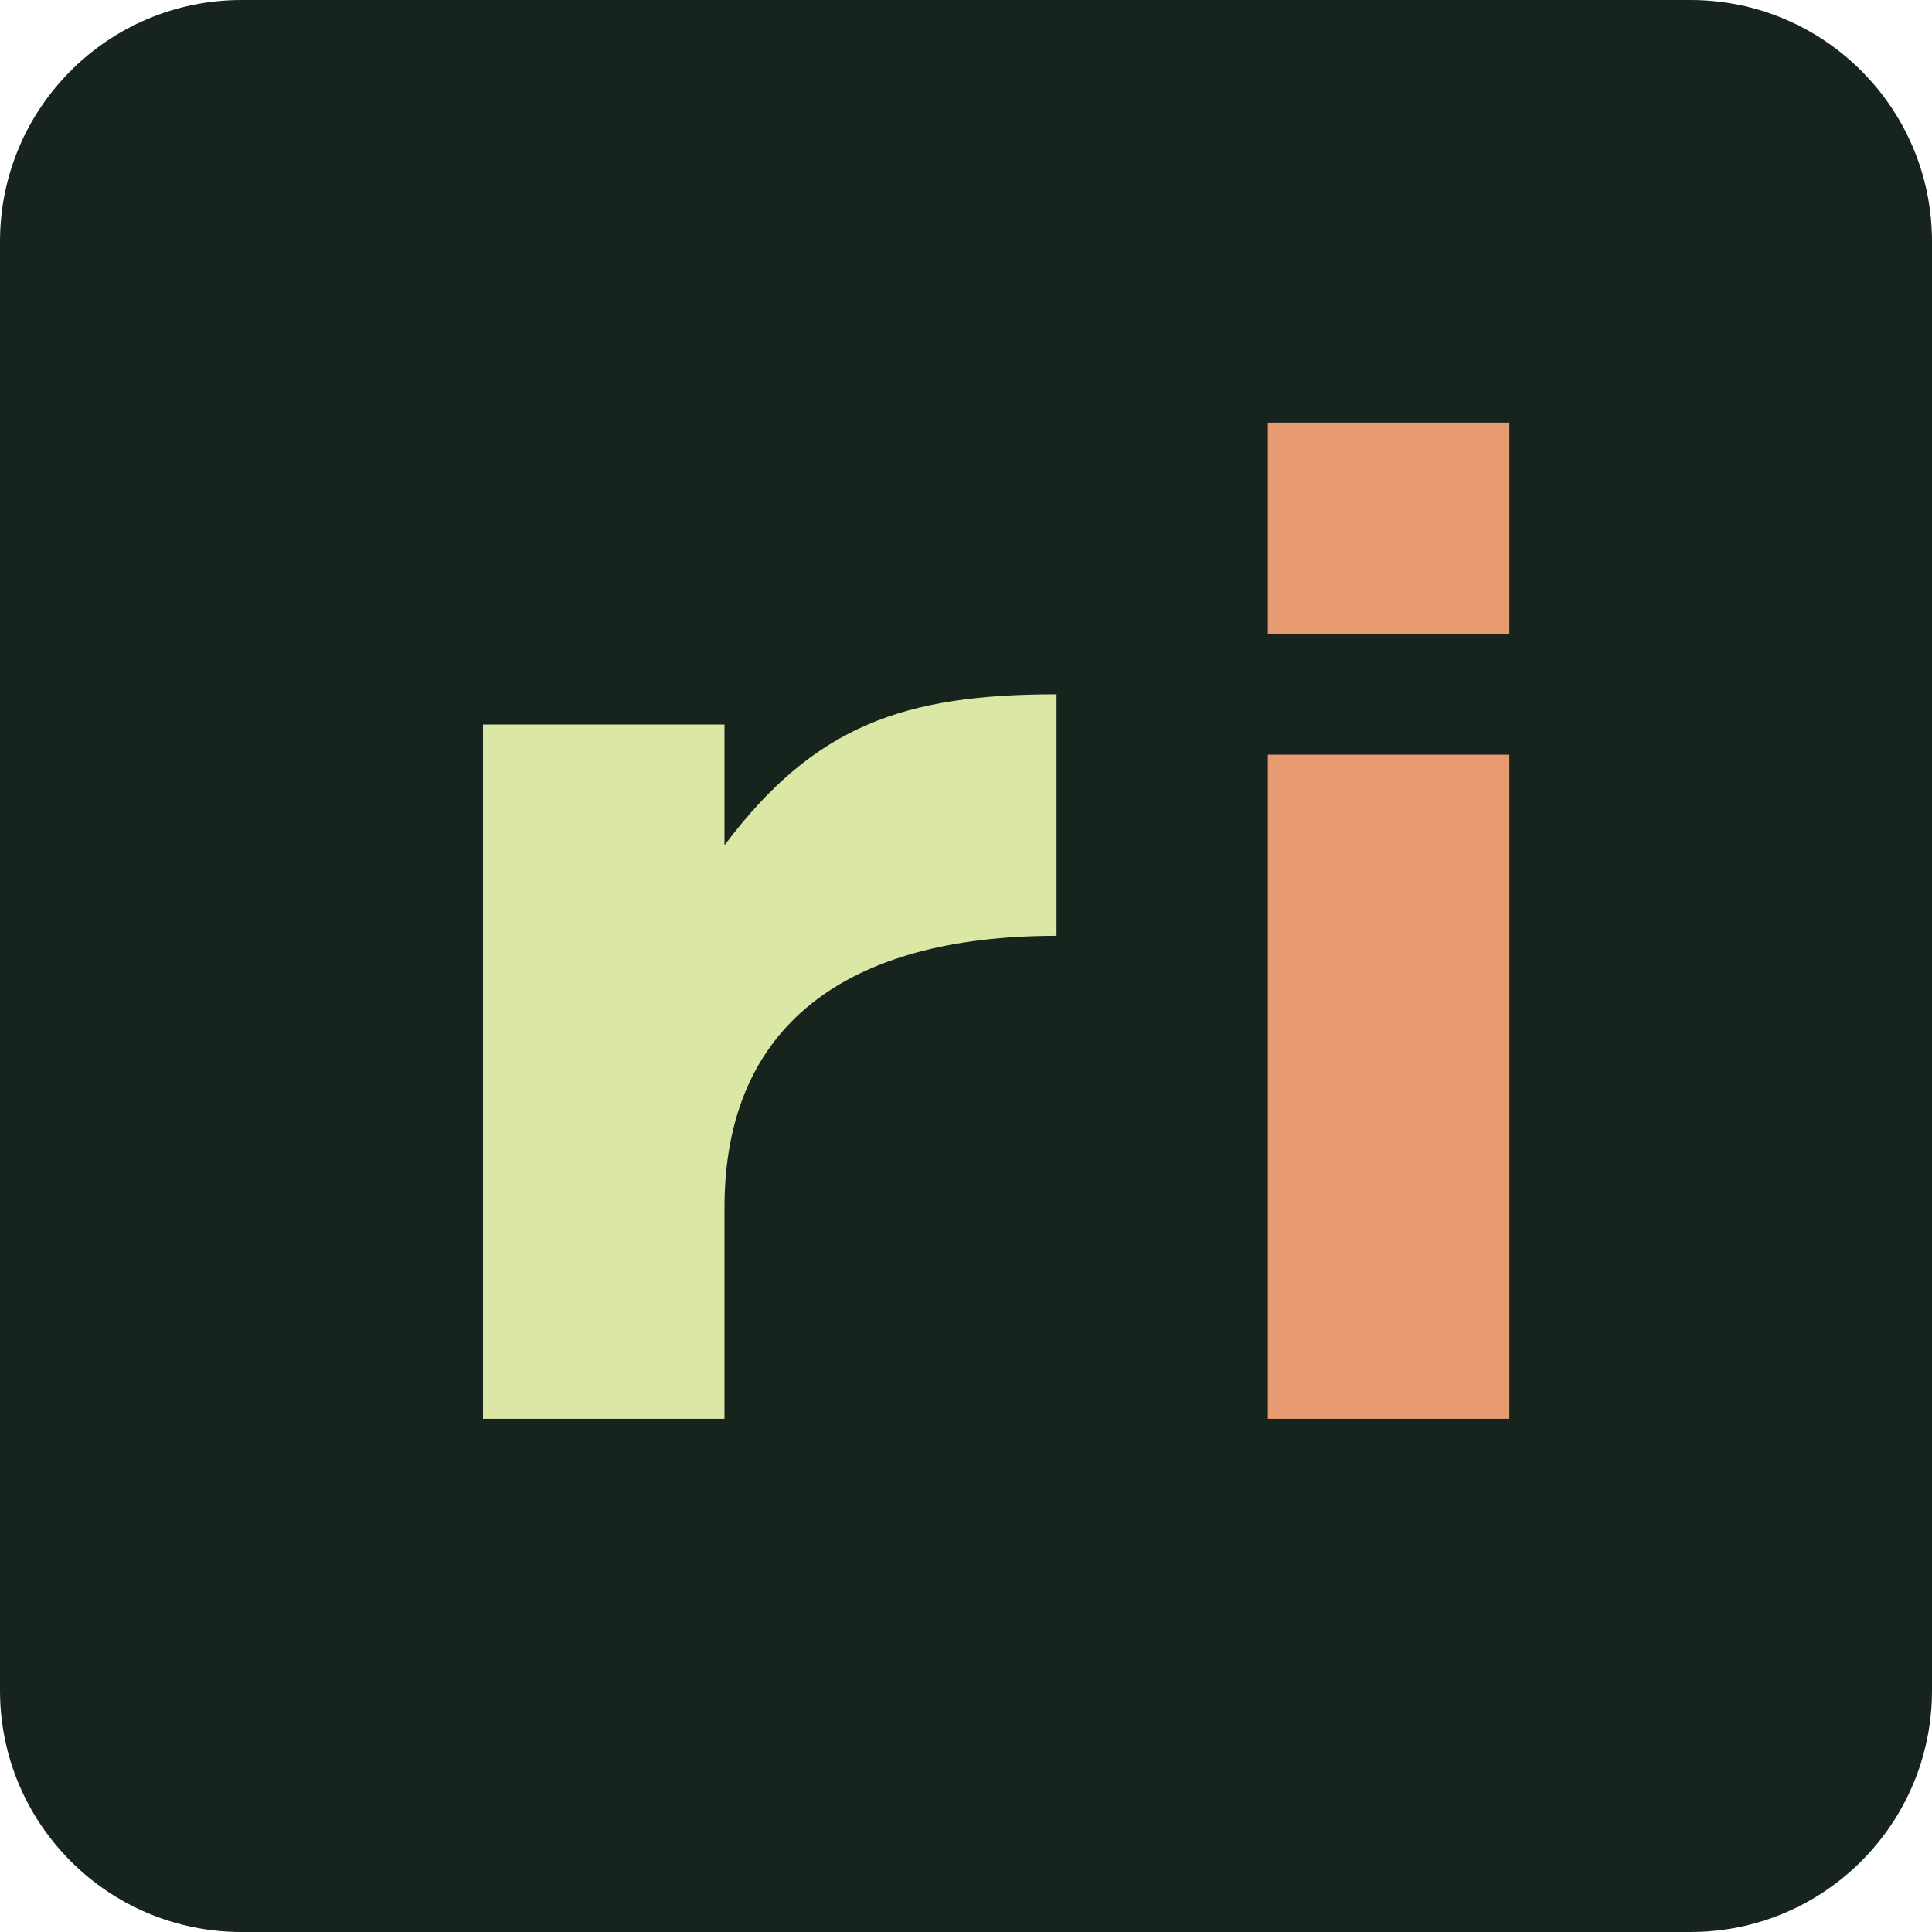
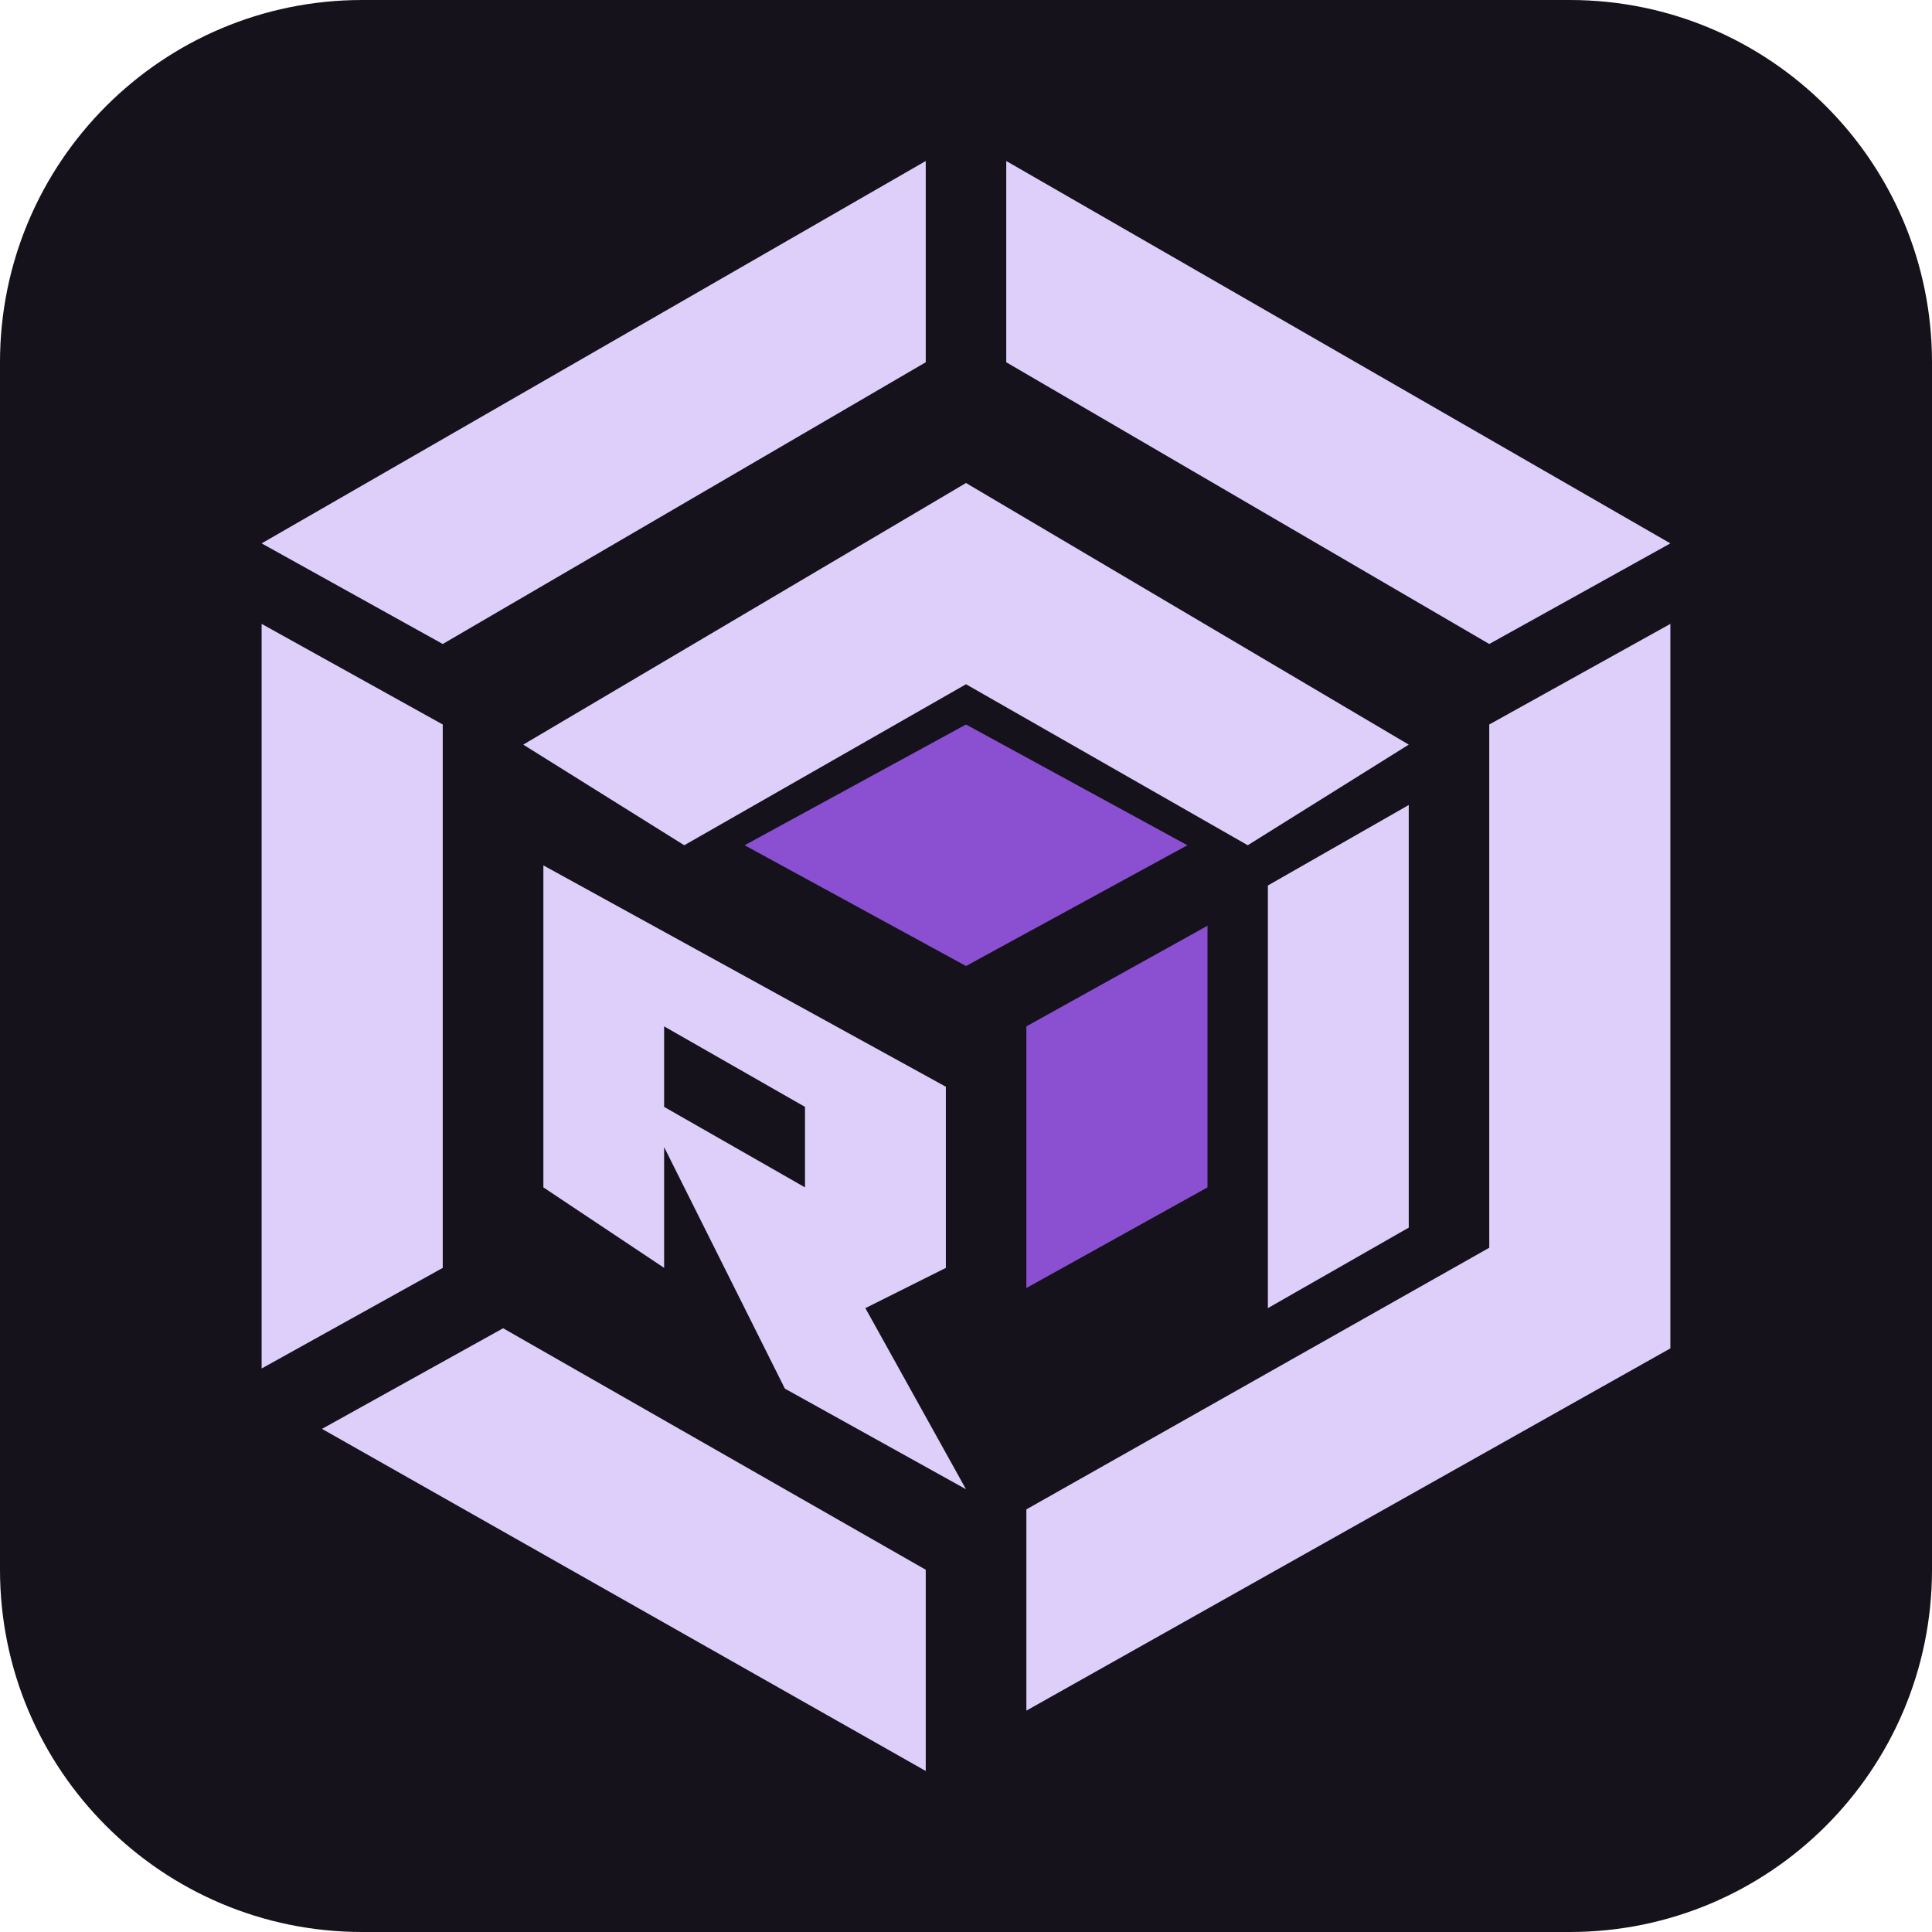
- <svg xmlns="http://www.w3.org/2000/svg" viewBox="0 0 64 64">
-   <rect width="64" height="64" rx="8" fill="#17241e" />
-   <path d="M16 47V24h8v4c3-4 6-5 11-5v8c-7 0-11 3-11 9v7z" fill="#dbe7a5" />
-   <path d="M42 25h8v22h-8zM42 14h8v7h-8z" fill="#e89a71" />
+ <svg xmlns="http://www.w3.org/2000/svg" viewBox="0 0 96 96">
+   <rect width="96" height="96" rx="18" fill="#15121c" />
+   <g transform="translate(8 4)">
+     <g fill="#ddcefa">
+       <path d="M38 4 5 23 14 28 38 14Z" />
+       <path d="M42 4 75 23 66 28 42 14Z" />
+       <path d="M5 27 14 32 14 59 5 64Z" />
+       <path d="M8 67 17 62 38 74 38 84Z" />
+       <path d="M75 27 66 32 66 58 43 71 43 81 75 63Z" />
+       <path d="M18 33 40 20 62 33 54 38 40 30 26 38Z" />
+       <path d="M55 40 62 36 62 57 55 61Z" />
+       <path d="M19 39 39 50 39 59 35 61 40 70 31 65 25 53 25 59 19 55Z M25 47 25 51 32 55 32 51Z" />
+     </g>
+     <g fill="#8b50d2">
+       <path d="M29 38 40 32 51 38 40 44Z" />
+       <path d="M43 47 52 42 52 55 43 60Z" />
+     </g>
+   </g>
</svg>
